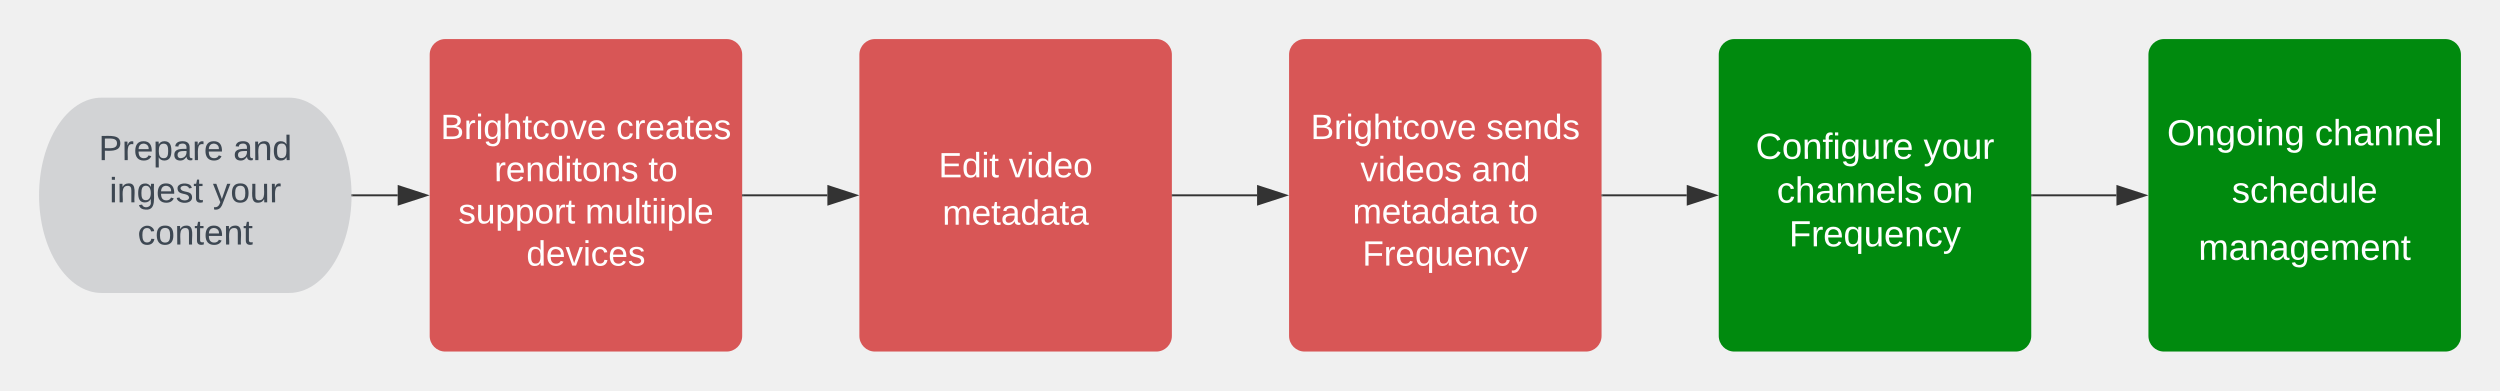
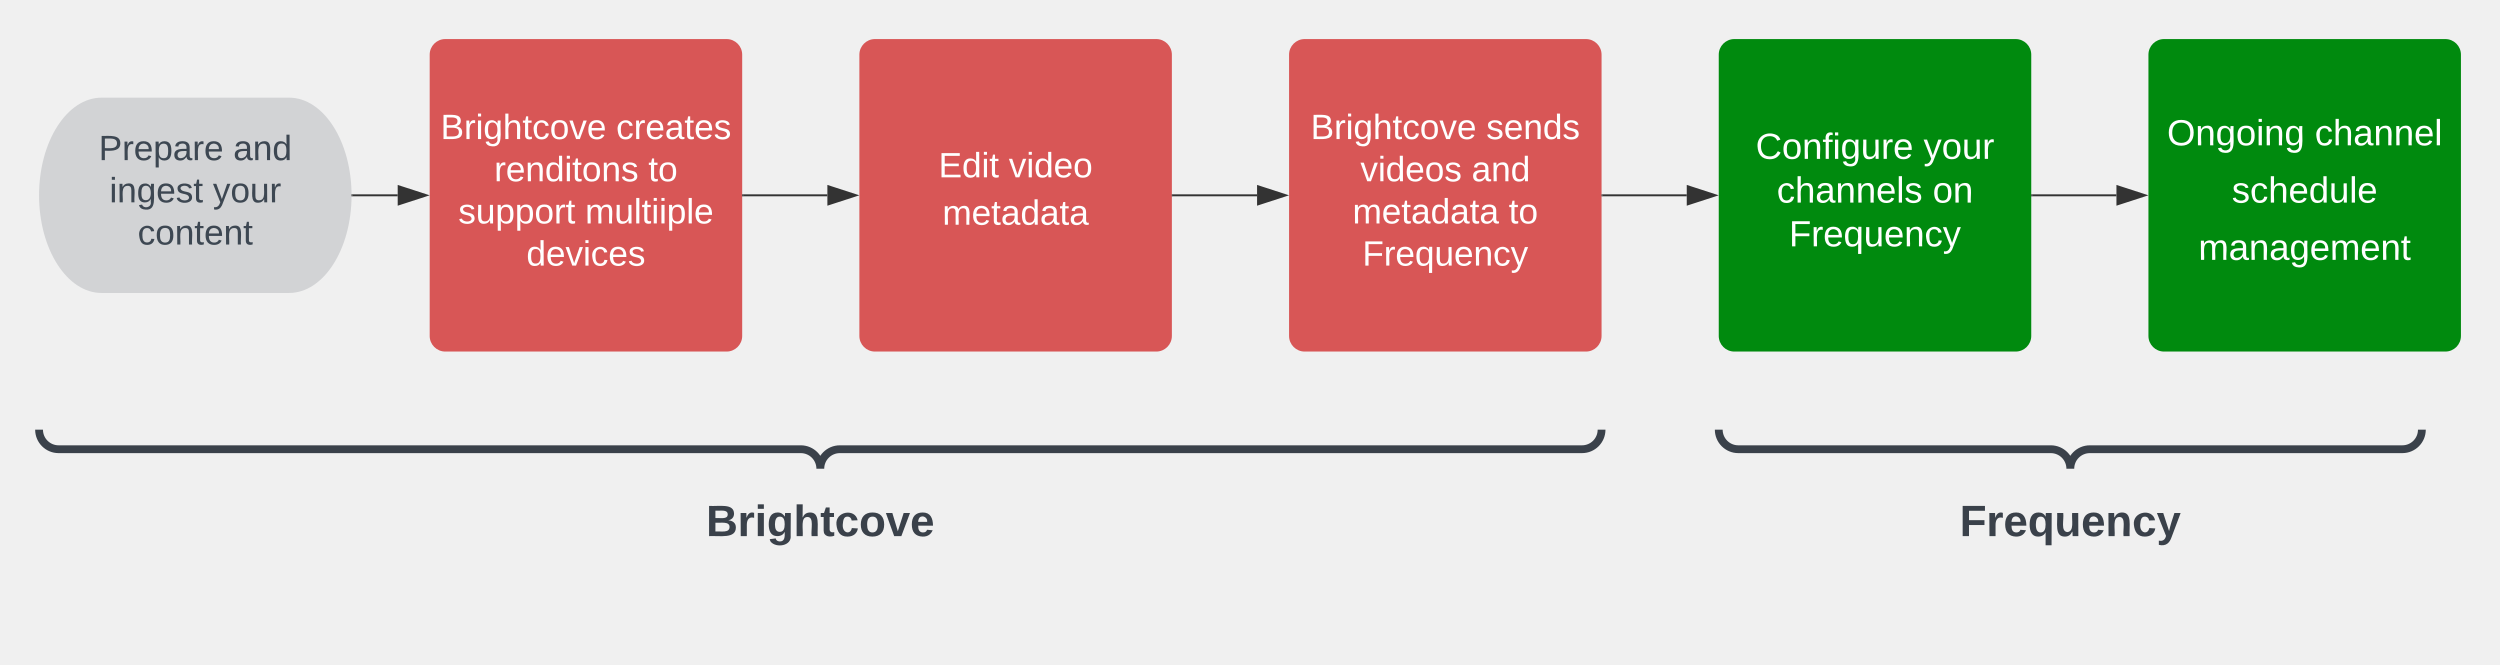
- <svg xmlns="http://www.w3.org/2000/svg" xmlns:ns1="lucid" xmlns:xlink="http://www.w3.org/1999/xlink" width="1280" height="200">
+ <svg xmlns="http://www.w3.org/2000/svg" xmlns:ns1="lucid" xmlns:xlink="http://www.w3.org/1999/xlink" width="1280" height="340">
  <g transform="translate(-60 -200)" ns1:page-tab-id="0_0">
    <path d="M208 250c17.67 0 32 22.4 32 50s-14.33 50-32 50h-96c-17.67 0-32-22.4-32-50s14.33-50 32-50z" stroke="#000" stroke-opacity="0" stroke-width="2" fill="#d2d3d5" />
    <use xlink:href="#a" transform="matrix(1,0,0,1,85,255) translate(25.55 27)" />
    <use xlink:href="#b" transform="matrix(1,0,0,1,85,255) translate(94.45 27)" />
    <use xlink:href="#c" transform="matrix(1,0,0,1,85,255) translate(31.05 48.6)" />
    <use xlink:href="#d" transform="matrix(1,0,0,1,85,255) translate(84 48.6)" />
    <use xlink:href="#e" transform="matrix(1,0,0,1,85,255) translate(45.5 70.2)" />
    <path d="M280 228a8 8 0 0 1 8-8h144a8 8 0 0 1 8 8v144a8 8 0 0 1-8 8H288a8 8 0 0 1-8-8z" stroke="#000" stroke-opacity="0" stroke-width="2" fill="#d85656" />
    <use xlink:href="#f" transform="matrix(1,0,0,1,285,225) translate(0.575 46.2)" />
    <use xlink:href="#g" transform="matrix(1,0,0,1,285,225) translate(90.475 46.2)" />
    <use xlink:href="#h" transform="matrix(1,0,0,1,285,225) translate(28.05 67.8)" />
    <use xlink:href="#i" transform="matrix(1,0,0,1,285,225) translate(106.95 67.8)" />
    <use xlink:href="#j" transform="matrix(1,0,0,1,285,225) translate(9.65 89.4)" />
    <use xlink:href="#k" transform="matrix(1,0,0,1,285,225) translate(74.6 89.4)" />
    <use xlink:href="#l" transform="matrix(1,0,0,1,285,225) translate(44.525 111)" />
    <path d="M240.5 300h23.12" stroke="#333" fill="none" />
    <path d="M240.5 300.5h-.53l.03-.5-.02-.5h.53z" stroke="#333" stroke-width=".05" fill="#333" />
    <path d="M278.38 300l-14.26 4.63v-9.26z" stroke="#333" fill="#333" />
    <path d="M440.5 300h43.12" stroke="#333" fill="none" />
    <path d="M440.5 300.5h-.5v-1h.5z" stroke="#333" stroke-width=".05" fill="#333" />
    <path d="M498.38 300l-14.26 4.63v-9.26z" stroke="#333" fill="#333" />
    <path d="M500 228a8 8 0 0 1 8-8h144a8 8 0 0 1 8 8v144a8 8 0 0 1-8 8H508a8 8 0 0 1-8-8z" stroke="#000" stroke-opacity="0" stroke-width="2" fill="#d85656" />
    <use xlink:href="#m" transform="matrix(1,0,0,1,505,225) translate(35.55 65.8)" />
    <use xlink:href="#n" transform="matrix(1,0,0,1,505,225) translate(71.5 65.8)" />
    <use xlink:href="#o" transform="matrix(1,0,0,1,505,225) translate(37.525 90.06667)" />
    <path d="M660.5 300h43.12" stroke="#333" fill="none" />
    <path d="M660.5 300.5h-.5v-1h.5z" stroke="#333" stroke-width=".05" fill="#333" />
    <path d="M718.38 300l-14.26 4.63v-9.26z" stroke="#333" fill="#333" />
    <path d="M720 228a8 8 0 0 1 8-8h144a8 8 0 0 1 8 8v144a8 8 0 0 1-8 8H728a8 8 0 0 1-8-8z" stroke="#000" stroke-opacity="0" stroke-width="2" fill="#d85656" />
-     <g>
-       <use xlink:href="#p" transform="matrix(1,0,0,1,725,225) translate(6.05 46.2)" />
-       <use xlink:href="#q" transform="matrix(1,0,0,1,725,225) translate(95.95 46.2)" />
-       <use xlink:href="#r" transform="matrix(1,0,0,1,725,225) translate(31.525 67.8)" />
-       <use xlink:href="#s" transform="matrix(1,0,0,1,725,225) translate(88.475 67.8)" />
-       <use xlink:href="#t" transform="matrix(1,0,0,1,725,225) translate(27.525 89.4)" />
-       <use xlink:href="#u" transform="matrix(1,0,0,1,725,225) translate(107.475 89.4)" />
-       <use xlink:href="#v" transform="matrix(1,0,0,1,725,225) translate(32.55 111)" />
-     </g>
+     <use xlink:href="#f" transform="matrix(1,0,0,1,725,225) translate(6.05 46.2)" />
+     <use xlink:href="#p" transform="matrix(1,0,0,1,725,225) translate(95.95 46.2)" />
+     <use xlink:href="#q" transform="matrix(1,0,0,1,725,225) translate(31.525 67.8)" />
+     <use xlink:href="#r" transform="matrix(1,0,0,1,725,225) translate(88.475 67.8)" />
+     <use xlink:href="#s" transform="matrix(1,0,0,1,725,225) translate(27.525 89.4)" />
+     <use xlink:href="#i" transform="matrix(1,0,0,1,725,225) translate(107.475 89.4)" />
+     <use xlink:href="#t" transform="matrix(1,0,0,1,725,225) translate(32.55 111)" />
    <path d="M940 228a8 8 0 0 1 8-8h144a8 8 0 0 1 8 8v144a8 8 0 0 1-8 8H948a8 8 0 0 1-8-8z" stroke="#000" stroke-opacity="0" stroke-width="2" fill="#008a0e" />
    <g>
-       <use xlink:href="#w" transform="matrix(1,0,0,1,945,225) translate(13.91852 56.33333)" />
-       <use xlink:href="#x" transform="matrix(1,0,0,1,945,225) translate(99.83704 56.33333)" />
-       <use xlink:href="#y" transform="matrix(1,0,0,1,945,225) translate(24.72963 78.73333)" />
-       <use xlink:href="#z" transform="matrix(1,0,0,1,945,225) translate(104.5296 78.73333)" />
-       <use xlink:href="#A" transform="matrix(1,0,0,1,945,225) translate(30.97778 101.1333)" />
+       <use xlink:href="#u" transform="matrix(1,0,0,1,945,225) translate(13.91852 56.33333)" />
+       <use xlink:href="#v" transform="matrix(1,0,0,1,945,225) translate(99.83704 56.33333)" />
+       <use xlink:href="#w" transform="matrix(1,0,0,1,945,225) translate(24.72963 78.73333)" />
+       <use xlink:href="#x" transform="matrix(1,0,0,1,945,225) translate(104.5296 78.73333)" />
+       <use xlink:href="#y" transform="matrix(1,0,0,1,945,225) translate(30.97778 101.1333)" />
    </g>
    <path d="M880.5 300h43.12" stroke="#333" fill="none" />
    <path d="M880.5 300.5h-.5v-1h.5z" stroke="#333" stroke-width=".05" fill="#333" />
    <path d="M938.38 300l-14.26 4.63v-9.26z" stroke="#333" fill="#333" />
    <path d="M1160 228a8 8 0 0 1 8-8h144a8 8 0 0 1 8 8v144a8 8 0 0 1-8 8h-144a8 8 0 0 1-8-8z" stroke="#000" stroke-opacity="0" stroke-width="2" fill="#008a0e" />
    <g>
-       <use xlink:href="#B" transform="matrix(1,0,0,1,1165,225) translate(4.533333 49.4)" />
-       <use xlink:href="#C" transform="matrix(1,0,0,1,1165,225) translate(80.18519 49.4)" />
-       <use xlink:href="#D" transform="matrix(1,0,0,1,1165,225) translate(37.69259 78.73333)" />
-       <use xlink:href="#E" transform="matrix(1,0,0,1,1165,225) translate(20.60741 108.0667)" />
+       <use xlink:href="#z" transform="matrix(1,0,0,1,1165,225) translate(4.533333 49.4)" />
+       <use xlink:href="#A" transform="matrix(1,0,0,1,1165,225) translate(80.18519 49.4)" />
+       <use xlink:href="#B" transform="matrix(1,0,0,1,1165,225) translate(37.69259 78.73333)" />
+       <use xlink:href="#C" transform="matrix(1,0,0,1,1165,225) translate(20.60741 108.0667)" />
    </g>
    <path d="M1100.5 300h43.12" stroke="#333" fill="none" />
    <path d="M1100.5 300.5h-.5v-1h.5z" stroke="#333" stroke-width=".05" fill="#333" />
    <path d="M1158.38 300l-14.26 4.63v-9.26z" stroke="#333" fill="#333" />
+     <g fill="none">
+       <path d="M872 420a8 8 0 0 1 8 8v84a8 8 0 0 1-8 8H88a8 8 0 0 1-8-8v-84a8 8 0 0 1 8-8z" />
+       <path d="M80 420c0 5.52 4.48 10 10 10h380c5.52 0 10 4.48 10 10 0-5.52 4.48-10 10-10h380c5.52 0 10-4.48 10-10" stroke="#3a414a" stroke-width="4" />
+     </g>
+     <path d="M360 448a8 8 0 0 1 8-8h224a8 8 0 0 1 8 8v44a8 8 0 0 1-8 8H368a8 8 0 0 1-8-8z" stroke="#000" stroke-opacity="0" fill="#fff" fill-opacity="0" />
+     <g>
+       <use xlink:href="#D" transform="matrix(1,0,0,1,365,445) translate(56.55093 29.48889)" />
+     </g>
+     <g fill="none">
+       <path d="M1292 420a8 8 0 0 1 8 8v84a8 8 0 0 1-8 8H948a8 8 0 0 1-8-8v-84a8 8 0 0 1 8-8z" />
+       <path d="M940 420c0 5.52 4.48 10 10 10h160c5.52 0 10 4.48 10 10 0-5.52 4.48-10 10-10h160c5.52 0 10-4.48 10-10" stroke="#3a414a" stroke-width="4" />
+     </g>
+     <path d="M1000 448a8 8 0 0 1 8-8h224a8 8 0 0 1 8 8v44a8 8 0 0 1-8 8h-224a8 8 0 0 1-8-8z" stroke="#000" stroke-opacity="0" fill="#fff" fill-opacity="0" />
+     <g>
+       <use xlink:href="#E" transform="matrix(1,0,0,1,1005,445) translate(58.39012 29.48889)" />
+     </g>
    <defs>
      <path fill="#3d4752" d="M30-248c87 1 191-15 191 75 0 78-77 80-158 76V0H30v-248zm33 125c57 0 124 11 124-50 0-59-68-47-124-48v98" id="F" />
      <path fill="#3d4752" d="M114-163C36-179 61-72 57 0H25l-1-190h30c1 12-1 29 2 39 6-27 23-49 58-41v29" id="G" />
      <path fill="#3d4752" d="M100-194c63 0 86 42 84 106H49c0 40 14 67 53 68 26 1 43-12 49-29l28 8c-11 28-37 45-77 45C44 4 14-33 15-96c1-61 26-98 85-98zm52 81c6-60-76-77-97-28-3 7-6 17-6 28h103" id="H" />
      <path fill="#3d4752" d="M115-194c55 1 70 41 70 98S169 2 115 4C84 4 66-9 55-30l1 105H24l-1-265h31l2 30c10-21 28-34 59-34zm-8 174c40 0 45-34 45-75s-6-73-45-74c-42 0-51 32-51 76 0 43 10 73 51 73" id="I" />
      <path fill="#3d4752" d="M141-36C126-15 110 5 73 4 37 3 15-17 15-53c-1-64 63-63 125-63 3-35-9-54-41-54-24 1-41 7-42 31l-33-3c5-37 33-52 76-52 45 0 72 20 72 64v82c-1 20 7 32 28 27v20c-31 9-61-2-59-35zM48-53c0 20 12 33 32 33 41-3 63-29 60-74-43 2-92-5-92 41" id="J" />
      <g id="a">
        <use transform="matrix(0.05,0,0,0.05,0,0)" xlink:href="#F" />
        <use transform="matrix(0.05,0,0,0.05,12,0)" xlink:href="#G" />
        <use transform="matrix(0.05,0,0,0.05,17.95,0)" xlink:href="#H" />
        <use transform="matrix(0.05,0,0,0.05,27.95,0)" xlink:href="#I" />
        <use transform="matrix(0.05,0,0,0.05,37.95,0)" xlink:href="#J" />
        <use transform="matrix(0.05,0,0,0.05,47.95,0)" xlink:href="#G" />
        <use transform="matrix(0.05,0,0,0.05,53.9,0)" xlink:href="#H" />
      </g>
      <path fill="#3d4752" d="M117-194c89-4 53 116 60 194h-32v-121c0-31-8-49-39-48C34-167 62-67 57 0H25l-1-190h30c1 10-1 24 2 32 11-22 29-35 61-36" id="K" />
      <path fill="#3d4752" d="M85-194c31 0 48 13 60 33l-1-100h32l1 261h-30c-2-10 0-23-3-31C134-8 116 4 85 4 32 4 16-35 15-94c0-66 23-100 70-100zm9 24c-40 0-46 34-46 75 0 40 6 74 45 74 42 0 51-32 51-76 0-42-9-74-50-73" id="L" />
      <g id="b">
        <use transform="matrix(0.05,0,0,0.05,0,0)" xlink:href="#J" />
        <use transform="matrix(0.05,0,0,0.05,10,0)" xlink:href="#K" />
        <use transform="matrix(0.05,0,0,0.05,20,0)" xlink:href="#L" />
      </g>
      <path fill="#3d4752" d="M24-231v-30h32v30H24zM24 0v-190h32V0H24" id="M" />
      <path fill="#3d4752" d="M177-190C167-65 218 103 67 71c-23-6-38-20-44-43l32-5c15 47 100 32 89-28v-30C133-14 115 1 83 1 29 1 15-40 15-95c0-56 16-97 71-98 29-1 48 16 59 35 1-10 0-23 2-32h30zM94-22c36 0 50-32 50-73 0-42-14-75-50-75-39 0-46 34-46 75s6 73 46 73" id="N" />
      <path fill="#3d4752" d="M135-143c-3-34-86-38-87 0 15 53 115 12 119 90S17 21 10-45l28-5c4 36 97 45 98 0-10-56-113-15-118-90-4-57 82-63 122-42 12 7 21 19 24 35" id="O" />
      <path fill="#3d4752" d="M59-47c-2 24 18 29 38 22v24C64 9 27 4 27-40v-127H5v-23h24l9-43h21v43h35v23H59v120" id="P" />
      <g id="c">
        <use transform="matrix(0.05,0,0,0.05,0,0)" xlink:href="#M" />
        <use transform="matrix(0.05,0,0,0.05,3.95,0)" xlink:href="#K" />
        <use transform="matrix(0.05,0,0,0.05,13.95,0)" xlink:href="#N" />
        <use transform="matrix(0.05,0,0,0.05,23.95,0)" xlink:href="#H" />
        <use transform="matrix(0.05,0,0,0.05,33.95,0)" xlink:href="#O" />
        <use transform="matrix(0.05,0,0,0.05,42.95,0)" xlink:href="#P" />
      </g>
      <path fill="#3d4752" d="M179-190L93 31C79 59 56 82 12 73V49c39 6 53-20 64-50L1-190h34L92-34l54-156h33" id="Q" />
      <path fill="#3d4752" d="M100-194c62-1 85 37 85 99 1 63-27 99-86 99S16-35 15-95c0-66 28-99 85-99zM99-20c44 1 53-31 53-75 0-43-8-75-51-75s-53 32-53 75 10 74 51 75" id="R" />
      <path fill="#3d4752" d="M84 4C-5 8 30-112 23-190h32v120c0 31 7 50 39 49 72-2 45-101 50-169h31l1 190h-30c-1-10 1-25-2-33-11 22-28 36-60 37" id="S" />
      <g id="d">
        <use transform="matrix(0.05,0,0,0.05,0,0)" xlink:href="#Q" />
        <use transform="matrix(0.05,0,0,0.05,9,0)" xlink:href="#R" />
        <use transform="matrix(0.05,0,0,0.05,19,0)" xlink:href="#S" />
        <use transform="matrix(0.05,0,0,0.05,29,0)" xlink:href="#G" />
      </g>
      <path fill="#3d4752" d="M96-169c-40 0-48 33-48 73s9 75 48 75c24 0 41-14 43-38l32 2c-6 37-31 61-74 61-59 0-76-41-82-99-10-93 101-131 147-64 4 7 5 14 7 22l-32 3c-4-21-16-35-41-35" id="T" />
      <g id="e">
        <use transform="matrix(0.05,0,0,0.05,0,0)" xlink:href="#T" />
        <use transform="matrix(0.05,0,0,0.05,9,0)" xlink:href="#R" />
        <use transform="matrix(0.05,0,0,0.05,19,0)" xlink:href="#K" />
        <use transform="matrix(0.05,0,0,0.05,29,0)" xlink:href="#P" />
        <use transform="matrix(0.05,0,0,0.05,34,0)" xlink:href="#H" />
        <use transform="matrix(0.05,0,0,0.05,44,0)" xlink:href="#K" />
        <use transform="matrix(0.05,0,0,0.05,54,0)" xlink:href="#P" />
      </g>
      <path fill="#fff" d="M160-131c35 5 61 23 61 61C221 17 115-2 30 0v-248c76 3 177-17 177 60 0 33-19 50-47 57zm-97-11c50-1 110 9 110-42 0-47-63-36-110-37v79zm0 115c55-2 124 14 124-45 0-56-70-42-124-44v89" id="U" />
      <path fill="#fff" d="M114-163C36-179 61-72 57 0H25l-1-190h30c1 12-1 29 2 39 6-27 23-49 58-41v29" id="V" />
      <path fill="#fff" d="M24-231v-30h32v30H24zM24 0v-190h32V0H24" id="W" />
      <path fill="#fff" d="M177-190C167-65 218 103 67 71c-23-6-38-20-44-43l32-5c15 47 100 32 89-28v-30C133-14 115 1 83 1 29 1 15-40 15-95c0-56 16-97 71-98 29-1 48 16 59 35 1-10 0-23 2-32h30zM94-22c36 0 50-32 50-73 0-42-14-75-50-75-39 0-46 34-46 75s6 73 46 73" id="X" />
      <path fill="#fff" d="M106-169C34-169 62-67 57 0H25v-261h32l-1 103c12-21 28-36 61-36 89 0 53 116 60 194h-32v-121c2-32-8-49-39-48" id="Y" />
      <path fill="#fff" d="M59-47c-2 24 18 29 38 22v24C64 9 27 4 27-40v-127H5v-23h24l9-43h21v43h35v23H59v120" id="Z" />
      <path fill="#fff" d="M96-169c-40 0-48 33-48 73s9 75 48 75c24 0 41-14 43-38l32 2c-6 37-31 61-74 61-59 0-76-41-82-99-10-93 101-131 147-64 4 7 5 14 7 22l-32 3c-4-21-16-35-41-35" id="aa" />
      <path fill="#fff" d="M100-194c62-1 85 37 85 99 1 63-27 99-86 99S16-35 15-95c0-66 28-99 85-99zM99-20c44 1 53-31 53-75 0-43-8-75-51-75s-53 32-53 75 10 74 51 75" id="ab" />
      <path fill="#fff" d="M108 0H70L1-190h34L89-25l56-165h34" id="ac" />
      <path fill="#fff" d="M100-194c63 0 86 42 84 106H49c0 40 14 67 53 68 26 1 43-12 49-29l28 8c-11 28-37 45-77 45C44 4 14-33 15-96c1-61 26-98 85-98zm52 81c6-60-76-77-97-28-3 7-6 17-6 28h103" id="ad" />
      <g id="f">
        <use transform="matrix(0.05,0,0,0.05,0,0)" xlink:href="#U" />
        <use transform="matrix(0.05,0,0,0.05,12,0)" xlink:href="#V" />
        <use transform="matrix(0.05,0,0,0.05,17.95,0)" xlink:href="#W" />
        <use transform="matrix(0.05,0,0,0.05,21.9,0)" xlink:href="#X" />
        <use transform="matrix(0.05,0,0,0.05,31.9,0)" xlink:href="#Y" />
        <use transform="matrix(0.05,0,0,0.05,41.9,0)" xlink:href="#Z" />
        <use transform="matrix(0.05,0,0,0.05,46.9,0)" xlink:href="#aa" />
        <use transform="matrix(0.05,0,0,0.05,55.9,0)" xlink:href="#ab" />
        <use transform="matrix(0.05,0,0,0.05,65.9,0)" xlink:href="#ac" />
        <use transform="matrix(0.05,0,0,0.05,74.9,0)" xlink:href="#ad" />
      </g>
      <path fill="#fff" d="M141-36C126-15 110 5 73 4 37 3 15-17 15-53c-1-64 63-63 125-63 3-35-9-54-41-54-24 1-41 7-42 31l-33-3c5-37 33-52 76-52 45 0 72 20 72 64v82c-1 20 7 32 28 27v20c-31 9-61-2-59-35zM48-53c0 20 12 33 32 33 41-3 63-29 60-74-43 2-92-5-92 41" id="ae" />
      <path fill="#fff" d="M135-143c-3-34-86-38-87 0 15 53 115 12 119 90S17 21 10-45l28-5c4 36 97 45 98 0-10-56-113-15-118-90-4-57 82-63 122-42 12 7 21 19 24 35" id="af" />
      <g id="g">
        <use transform="matrix(0.05,0,0,0.05,0,0)" xlink:href="#aa" />
        <use transform="matrix(0.05,0,0,0.05,9,0)" xlink:href="#V" />
        <use transform="matrix(0.05,0,0,0.05,14.95,0)" xlink:href="#ad" />
        <use transform="matrix(0.05,0,0,0.05,24.95,0)" xlink:href="#ae" />
        <use transform="matrix(0.05,0,0,0.05,34.95,0)" xlink:href="#Z" />
        <use transform="matrix(0.05,0,0,0.05,39.95,0)" xlink:href="#ad" />
        <use transform="matrix(0.05,0,0,0.05,49.95,0)" xlink:href="#af" />
      </g>
      <path fill="#fff" d="M117-194c89-4 53 116 60 194h-32v-121c0-31-8-49-39-48C34-167 62-67 57 0H25l-1-190h30c1 10-1 24 2 32 11-22 29-35 61-36" id="ag" />
      <path fill="#fff" d="M85-194c31 0 48 13 60 33l-1-100h32l1 261h-30c-2-10 0-23-3-31C134-8 116 4 85 4 32 4 16-35 15-94c0-66 23-100 70-100zm9 24c-40 0-46 34-46 75 0 40 6 74 45 74 42 0 51-32 51-76 0-42-9-74-50-73" id="ah" />
      <g id="h">
        <use transform="matrix(0.05,0,0,0.05,0,0)" xlink:href="#V" />
        <use transform="matrix(0.05,0,0,0.05,5.95,0)" xlink:href="#ad" />
        <use transform="matrix(0.05,0,0,0.05,15.95,0)" xlink:href="#ag" />
        <use transform="matrix(0.05,0,0,0.05,25.95,0)" xlink:href="#ah" />
        <use transform="matrix(0.05,0,0,0.05,35.95,0)" xlink:href="#W" />
        <use transform="matrix(0.05,0,0,0.05,39.9,0)" xlink:href="#Z" />
        <use transform="matrix(0.05,0,0,0.05,44.9,0)" xlink:href="#ab" />
        <use transform="matrix(0.05,0,0,0.05,54.9,0)" xlink:href="#ag" />
        <use transform="matrix(0.05,0,0,0.05,64.9,0)" xlink:href="#af" />
      </g>
      <g id="i">
        <use transform="matrix(0.05,0,0,0.05,0,0)" xlink:href="#Z" />
        <use transform="matrix(0.05,0,0,0.05,5,0)" xlink:href="#ab" />
      </g>
      <path fill="#fff" d="M84 4C-5 8 30-112 23-190h32v120c0 31 7 50 39 49 72-2 45-101 50-169h31l1 190h-30c-1-10 1-25-2-33-11 22-28 36-60 37" id="ai" />
      <path fill="#fff" d="M115-194c55 1 70 41 70 98S169 2 115 4C84 4 66-9 55-30l1 105H24l-1-265h31l2 30c10-21 28-34 59-34zm-8 174c40 0 45-34 45-75s-6-73-45-74c-42 0-51 32-51 76 0 43 10 73 51 73" id="aj" />
      <g id="j">
        <use transform="matrix(0.05,0,0,0.05,0,0)" xlink:href="#af" />
        <use transform="matrix(0.05,0,0,0.05,9,0)" xlink:href="#ai" />
        <use transform="matrix(0.05,0,0,0.05,19,0)" xlink:href="#aj" />
        <use transform="matrix(0.05,0,0,0.05,29,0)" xlink:href="#aj" />
        <use transform="matrix(0.05,0,0,0.05,39,0)" xlink:href="#ab" />
        <use transform="matrix(0.05,0,0,0.05,49,0)" xlink:href="#V" />
        <use transform="matrix(0.05,0,0,0.05,54.95,0)" xlink:href="#Z" />
      </g>
      <path fill="#fff" d="M210-169c-67 3-38 105-44 169h-31v-121c0-29-5-50-35-48C34-165 62-65 56 0H25l-1-190h30c1 10-1 24 2 32 10-44 99-50 107 0 11-21 27-35 58-36 85-2 47 119 55 194h-31v-121c0-29-5-49-35-48" id="ak" />
      <path fill="#fff" d="M24 0v-261h32V0H24" id="al" />
      <g id="k">
        <use transform="matrix(0.05,0,0,0.05,0,0)" xlink:href="#ak" />
        <use transform="matrix(0.05,0,0,0.05,14.95,0)" xlink:href="#ai" />
        <use transform="matrix(0.05,0,0,0.05,24.95,0)" xlink:href="#al" />
        <use transform="matrix(0.05,0,0,0.05,28.9,0)" xlink:href="#Z" />
        <use transform="matrix(0.05,0,0,0.05,33.9,0)" xlink:href="#W" />
        <use transform="matrix(0.05,0,0,0.05,37.85,0)" xlink:href="#W" />
        <use transform="matrix(0.05,0,0,0.05,41.8,0)" xlink:href="#aj" />
        <use transform="matrix(0.05,0,0,0.05,51.8,0)" xlink:href="#al" />
        <use transform="matrix(0.05,0,0,0.05,55.75,0)" xlink:href="#ad" />
      </g>
      <g id="l">
        <use transform="matrix(0.05,0,0,0.05,0,0)" xlink:href="#ah" />
        <use transform="matrix(0.05,0,0,0.05,10,0)" xlink:href="#ad" />
        <use transform="matrix(0.05,0,0,0.05,20,0)" xlink:href="#ac" />
        <use transform="matrix(0.05,0,0,0.05,29,0)" xlink:href="#W" />
        <use transform="matrix(0.05,0,0,0.05,32.95,0)" xlink:href="#aa" />
        <use transform="matrix(0.05,0,0,0.05,41.95,0)" xlink:href="#ad" />
        <use transform="matrix(0.05,0,0,0.05,51.95,0)" xlink:href="#af" />
      </g>
      <path fill="#fff" d="M30 0v-248h187v28H63v79h144v27H63v87h162V0H30" id="am" />
      <g id="m">
        <use transform="matrix(0.05,0,0,0.05,0,0)" xlink:href="#am" />
        <use transform="matrix(0.05,0,0,0.05,12,0)" xlink:href="#ah" />
        <use transform="matrix(0.05,0,0,0.05,22,0)" xlink:href="#W" />
        <use transform="matrix(0.05,0,0,0.05,25.95,0)" xlink:href="#Z" />
      </g>
      <g id="n">
        <use transform="matrix(0.05,0,0,0.05,0,0)" xlink:href="#ac" />
        <use transform="matrix(0.05,0,0,0.05,9,0)" xlink:href="#W" />
        <use transform="matrix(0.05,0,0,0.05,12.95,0)" xlink:href="#ah" />
        <use transform="matrix(0.05,0,0,0.05,22.95,0)" xlink:href="#ad" />
        <use transform="matrix(0.05,0,0,0.05,32.95,0)" xlink:href="#ab" />
      </g>
      <g id="o">
        <use transform="matrix(0.05,0,0,0.05,0,0)" xlink:href="#ak" />
        <use transform="matrix(0.05,0,0,0.05,14.95,0)" xlink:href="#ad" />
        <use transform="matrix(0.05,0,0,0.05,24.95,0)" xlink:href="#Z" />
        <use transform="matrix(0.05,0,0,0.05,29.95,0)" xlink:href="#ae" />
        <use transform="matrix(0.05,0,0,0.05,39.95,0)" xlink:href="#ah" />
        <use transform="matrix(0.05,0,0,0.05,49.95,0)" xlink:href="#ae" />
        <use transform="matrix(0.05,0,0,0.05,59.95,0)" xlink:href="#Z" />
        <use transform="matrix(0.05,0,0,0.05,64.95,0)" xlink:href="#ae" />
      </g>
      <g id="p">
-         <use transform="matrix(0.05,0,0,0.05,0,0)" xlink:href="#U" />
-         <use transform="matrix(0.05,0,0,0.05,12,0)" xlink:href="#V" />
-         <use transform="matrix(0.05,0,0,0.05,17.95,0)" xlink:href="#W" />
-         <use transform="matrix(0.05,0,0,0.05,21.9,0)" xlink:href="#X" />
-         <use transform="matrix(0.05,0,0,0.05,31.9,0)" xlink:href="#Y" />
-         <use transform="matrix(0.05,0,0,0.05,41.9,0)" xlink:href="#Z" />
-         <use transform="matrix(0.05,0,0,0.05,46.9,0)" xlink:href="#aa" />
-         <use transform="matrix(0.05,0,0,0.05,55.9,0)" xlink:href="#ab" />
-         <use transform="matrix(0.05,0,0,0.05,65.9,0)" xlink:href="#ac" />
-         <use transform="matrix(0.05,0,0,0.05,74.9,0)" xlink:href="#ad" />
-       </g>
-       <g id="q">
        <use transform="matrix(0.05,0,0,0.05,0,0)" xlink:href="#af" />
        <use transform="matrix(0.05,0,0,0.05,9,0)" xlink:href="#ad" />
        <use transform="matrix(0.05,0,0,0.05,19,0)" xlink:href="#ag" />
        <use transform="matrix(0.05,0,0,0.05,29,0)" xlink:href="#ah" />
        <use transform="matrix(0.05,0,0,0.05,39,0)" xlink:href="#af" />
      </g>
-       <g id="r">
+       <g id="q">
        <use transform="matrix(0.05,0,0,0.05,0,0)" xlink:href="#ac" />
        <use transform="matrix(0.05,0,0,0.05,9,0)" xlink:href="#W" />
        <use transform="matrix(0.05,0,0,0.05,12.95,0)" xlink:href="#ah" />
        <use transform="matrix(0.05,0,0,0.05,22.95,0)" xlink:href="#ad" />
        <use transform="matrix(0.05,0,0,0.05,32.95,0)" xlink:href="#ab" />
        <use transform="matrix(0.05,0,0,0.05,42.95,0)" xlink:href="#af" />
      </g>
-       <g id="s">
+       <g id="r">
        <use transform="matrix(0.05,0,0,0.05,0,0)" xlink:href="#ae" />
        <use transform="matrix(0.05,0,0,0.05,10,0)" xlink:href="#ag" />
        <use transform="matrix(0.05,0,0,0.05,20,0)" xlink:href="#ah" />
      </g>
-       <g id="t">
+       <g id="s">
        <use transform="matrix(0.05,0,0,0.05,0,0)" xlink:href="#ak" />
        <use transform="matrix(0.05,0,0,0.05,14.95,0)" xlink:href="#ad" />
        <use transform="matrix(0.05,0,0,0.05,24.95,0)" xlink:href="#Z" />
        <use transform="matrix(0.05,0,0,0.05,29.95,0)" xlink:href="#ae" />
        <use transform="matrix(0.05,0,0,0.05,39.95,0)" xlink:href="#ah" />
        <use transform="matrix(0.05,0,0,0.05,49.95,0)" xlink:href="#ae" />
        <use transform="matrix(0.05,0,0,0.05,59.95,0)" xlink:href="#Z" />
        <use transform="matrix(0.05,0,0,0.05,64.95,0)" xlink:href="#ae" />
      </g>
-       <g id="u">
-         <use transform="matrix(0.05,0,0,0.05,0,0)" xlink:href="#Z" />
-         <use transform="matrix(0.05,0,0,0.05,5,0)" xlink:href="#ab" />
-       </g>
      <path fill="#fff" d="M63-220v92h138v28H63V0H30v-248h175v28H63" id="an" />
      <path fill="#fff" d="M145-31C134-9 116 4 85 4 32 4 16-35 15-94c0-59 17-99 70-100 32-1 48 14 60 33 0-11-1-24 2-32h30l-1 268h-32zM93-21c41 0 51-33 51-76s-8-73-50-73c-40 0-46 35-46 75s5 74 45 74" id="ao" />
      <path fill="#fff" d="M179-190L93 31C79 59 56 82 12 73V49c39 6 53-20 64-50L1-190h34L92-34l54-156h33" id="ap" />
-       <g id="v">
+       <g id="t">
        <use transform="matrix(0.05,0,0,0.05,0,0)" xlink:href="#an" />
        <use transform="matrix(0.05,0,0,0.05,10.95,0)" xlink:href="#V" />
        <use transform="matrix(0.05,0,0,0.05,16.9,0)" xlink:href="#ad" />
        <use transform="matrix(0.05,0,0,0.05,26.9,0)" xlink:href="#ao" />
        <use transform="matrix(0.05,0,0,0.05,36.9,0)" xlink:href="#ai" />
        <use transform="matrix(0.05,0,0,0.05,46.9,0)" xlink:href="#ad" />
        <use transform="matrix(0.05,0,0,0.05,56.9,0)" xlink:href="#ag" />
        <use transform="matrix(0.05,0,0,0.05,66.9,0)" xlink:href="#aa" />
        <use transform="matrix(0.05,0,0,0.05,75.9,0)" xlink:href="#ap" />
      </g>
      <path fill="#fff" d="M212-179c-10-28-35-45-73-45-59 0-87 40-87 99 0 60 29 101 89 101 43 0 62-24 78-52l27 14C228-24 195 4 139 4 59 4 22-46 18-125c-6-104 99-153 187-111 19 9 31 26 39 46" id="aq" />
      <path fill="#fff" d="M101-234c-31-9-42 10-38 44h38v23H63V0H32v-167H5v-23h27c-7-52 17-82 69-68v24" id="ar" />
-       <g id="w">
+       <g id="u">
        <use transform="matrix(0.05185185,0,0,0.05185185,0,0)" xlink:href="#aq" />
        <use transform="matrix(0.05185185,0,0,0.05185185,13.42963,0)" xlink:href="#ab" />
        <use transform="matrix(0.05185185,0,0,0.05185185,23.8,0)" xlink:href="#ag" />
        <use transform="matrix(0.05185185,0,0,0.05185185,34.17037,0)" xlink:href="#ar" />
        <use transform="matrix(0.05185185,0,0,0.05185185,39.35556,0)" xlink:href="#W" />
        <use transform="matrix(0.05185185,0,0,0.05185185,43.45185,0)" xlink:href="#X" />
        <use transform="matrix(0.05185185,0,0,0.05185185,53.82222,0)" xlink:href="#ai" />
        <use transform="matrix(0.05185185,0,0,0.05185185,64.19259,0)" xlink:href="#V" />
        <use transform="matrix(0.05185185,0,0,0.05185185,70.36296,0)" xlink:href="#ad" />
      </g>
-       <g id="x">
+       <g id="v">
        <use transform="matrix(0.05185185,0,0,0.05185185,0,0)" xlink:href="#ap" />
        <use transform="matrix(0.05185185,0,0,0.05185185,9.333333,0)" xlink:href="#ab" />
        <use transform="matrix(0.05185185,0,0,0.05185185,19.7037,0)" xlink:href="#ai" />
        <use transform="matrix(0.05185185,0,0,0.05185185,30.07407,0)" xlink:href="#V" />
      </g>
-       <g id="y">
+       <g id="w">
        <use transform="matrix(0.05185185,0,0,0.05185185,0,0)" xlink:href="#aa" />
        <use transform="matrix(0.05185185,0,0,0.05185185,9.333333,0)" xlink:href="#Y" />
        <use transform="matrix(0.05185185,0,0,0.05185185,19.7037,0)" xlink:href="#ae" />
        <use transform="matrix(0.05185185,0,0,0.05185185,30.07407,0)" xlink:href="#ag" />
        <use transform="matrix(0.05185185,0,0,0.05185185,40.44444,0)" xlink:href="#ag" />
        <use transform="matrix(0.05185185,0,0,0.05185185,50.81481,0)" xlink:href="#ad" />
        <use transform="matrix(0.05185185,0,0,0.05185185,61.18519,0)" xlink:href="#al" />
        <use transform="matrix(0.05185185,0,0,0.05185185,65.28148,0)" xlink:href="#af" />
      </g>
-       <g id="z">
+       <g id="x">
        <use transform="matrix(0.05185185,0,0,0.05185185,0,0)" xlink:href="#ab" />
        <use transform="matrix(0.05185185,0,0,0.05185185,10.37037,0)" xlink:href="#ag" />
      </g>
-       <g id="A">
+       <g id="y">
        <use transform="matrix(0.05185185,0,0,0.05185185,0,0)" xlink:href="#an" />
        <use transform="matrix(0.05185185,0,0,0.05185185,11.35556,0)" xlink:href="#V" />
        <use transform="matrix(0.05185185,0,0,0.05185185,17.52593,0)" xlink:href="#ad" />
        <use transform="matrix(0.05185185,0,0,0.05185185,27.8963,0)" xlink:href="#ao" />
        <use transform="matrix(0.05185185,0,0,0.05185185,38.26667,0)" xlink:href="#ai" />
        <use transform="matrix(0.05185185,0,0,0.05185185,48.63704,0)" xlink:href="#ad" />
        <use transform="matrix(0.05185185,0,0,0.05185185,59.00741,0)" xlink:href="#ag" />
        <use transform="matrix(0.05185185,0,0,0.05185185,69.37778,0)" xlink:href="#aa" />
        <use transform="matrix(0.05185185,0,0,0.05185185,78.71111,0)" xlink:href="#ap" />
      </g>
      <path fill="#fff" d="M140-251c81 0 123 46 123 126C263-46 219 4 140 4 59 4 17-45 17-125s42-126 123-126zm0 227c63 0 89-41 89-101s-29-99-89-99c-61 0-89 39-89 99S79-25 140-24" id="as" />
-       <g id="B">
+       <g id="z">
        <use transform="matrix(0.05185185,0,0,0.05185185,0,0)" xlink:href="#as" />
        <use transform="matrix(0.05185185,0,0,0.05185185,14.51852,0)" xlink:href="#ag" />
        <use transform="matrix(0.05185185,0,0,0.05185185,24.88889,0)" xlink:href="#X" />
        <use transform="matrix(0.05185185,0,0,0.05185185,35.25926,0)" xlink:href="#ab" />
        <use transform="matrix(0.05185185,0,0,0.05185185,45.62963,0)" xlink:href="#W" />
        <use transform="matrix(0.05185185,0,0,0.05185185,49.72593,0)" xlink:href="#ag" />
        <use transform="matrix(0.05185185,0,0,0.05185185,60.0963,0)" xlink:href="#X" />
      </g>
-       <g id="C">
+       <g id="A">
        <use transform="matrix(0.05185185,0,0,0.05185185,0,0)" xlink:href="#aa" />
        <use transform="matrix(0.05185185,0,0,0.05185185,9.333333,0)" xlink:href="#Y" />
        <use transform="matrix(0.05185185,0,0,0.05185185,19.7037,0)" xlink:href="#ae" />
        <use transform="matrix(0.05185185,0,0,0.05185185,30.07407,0)" xlink:href="#ag" />
        <use transform="matrix(0.05185185,0,0,0.05185185,40.44444,0)" xlink:href="#ag" />
        <use transform="matrix(0.05185185,0,0,0.05185185,50.81481,0)" xlink:href="#ad" />
        <use transform="matrix(0.05185185,0,0,0.05185185,61.18519,0)" xlink:href="#al" />
      </g>
-       <g id="D">
+       <g id="B">
        <use transform="matrix(0.05185185,0,0,0.05185185,0,0)" xlink:href="#af" />
        <use transform="matrix(0.05185185,0,0,0.05185185,9.333333,0)" xlink:href="#aa" />
        <use transform="matrix(0.05185185,0,0,0.05185185,18.66667,0)" xlink:href="#Y" />
        <use transform="matrix(0.05185185,0,0,0.05185185,29.03704,0)" xlink:href="#ad" />
        <use transform="matrix(0.05185185,0,0,0.05185185,39.40741,0)" xlink:href="#ah" />
        <use transform="matrix(0.05185185,0,0,0.05185185,49.77778,0)" xlink:href="#ai" />
        <use transform="matrix(0.05185185,0,0,0.05185185,60.14815,0)" xlink:href="#al" />
        <use transform="matrix(0.05185185,0,0,0.05185185,64.24444,0)" xlink:href="#ad" />
      </g>
-       <g id="E">
+       <g id="C">
        <use transform="matrix(0.05185185,0,0,0.05185185,0,0)" xlink:href="#ak" />
        <use transform="matrix(0.05185185,0,0,0.05185185,15.5037,0)" xlink:href="#ae" />
        <use transform="matrix(0.05185185,0,0,0.05185185,25.87407,0)" xlink:href="#ag" />
        <use transform="matrix(0.05185185,0,0,0.05185185,36.24444,0)" xlink:href="#ae" />
        <use transform="matrix(0.05185185,0,0,0.05185185,46.61481,0)" xlink:href="#X" />
        <use transform="matrix(0.05185185,0,0,0.05185185,56.98519,0)" xlink:href="#ad" />
        <use transform="matrix(0.05185185,0,0,0.05185185,67.35556,0)" xlink:href="#ak" />
        <use transform="matrix(0.05185185,0,0,0.05185185,82.85926,0)" xlink:href="#ad" />
        <use transform="matrix(0.05185185,0,0,0.05185185,93.22963,0)" xlink:href="#ag" />
        <use transform="matrix(0.05185185,0,0,0.05185185,103.6,0)" xlink:href="#Z" />
      </g>
+       <path fill="#3a414a" d="M182-130c37 4 62 22 62 59C244 23 116-4 24 0v-248c84 5 203-23 205 63 0 31-19 50-47 55zM76-148c40-3 101 13 101-30 0-44-60-28-101-31v61zm0 110c48-3 116 14 116-37 0-48-69-32-116-35v72" id="at" />
+       <path fill="#3a414a" d="M135-150c-39-12-60 13-60 57V0H25l-1-190h47c2 13-1 29 3 40 6-28 27-53 61-41v41" id="au" />
+       <path fill="#3a414a" d="M25-224v-37h50v37H25zM25 0v-190h50V0H25" id="av" />
+       <path fill="#3a414a" d="M195-6C206 82 75 100 31 46c-4-6-6-13-8-21l49-6c3 16 16 24 34 25 40 0 42-37 40-79-11 22-30 35-61 35-53 0-70-43-70-97 0-56 18-96 73-97 30 0 46 14 59 34l2-30h47zm-90-29c32 0 41-27 41-63 0-35-9-62-40-62-32 0-39 29-40 63 0 36 9 62 39 62" id="aw" />
+       <path fill="#3a414a" d="M114-157C55-157 80-60 75 0H25v-261h50l-1 109c12-26 28-41 61-42 86-1 58 113 63 194h-50c-7-57 23-157-34-157" id="ax" />
+       <path fill="#3a414a" d="M115-3C79 11 28 4 28-45v-112H4v-33h27l15-45h31v45h36v33H77v99c-1 23 16 31 38 25v30" id="ay" />
+       <path fill="#3a414a" d="M190-63c-7 42-38 67-86 67-59 0-84-38-90-98-12-110 154-137 174-36l-49 2c-2-19-15-32-35-32-30 0-35 28-38 64-6 74 65 87 74 30" id="az" />
+       <path fill="#3a414a" d="M110-194c64 0 96 36 96 99 0 64-35 99-97 99-61 0-95-36-95-99 0-62 34-99 96-99zm-1 164c35 0 45-28 45-65 0-40-10-65-43-65-34 0-45 26-45 65 0 36 10 65 43 65" id="aA" />
+       <path fill="#3a414a" d="M128 0H69L1-190h53L99-40l48-150h52" id="aB" />
+       <path fill="#3a414a" d="M185-48c-13 30-37 53-82 52C43 2 14-33 14-96s30-98 90-98c62 0 83 45 84 108H66c0 31 8 55 39 56 18 0 30-7 34-22zm-45-69c5-46-57-63-70-21-2 6-4 13-4 21h74" id="aC" />
+       <g id="D">
+         <use transform="matrix(0.06234568,0,0,0.06234568,0,0)" xlink:href="#at" />
+         <use transform="matrix(0.06234568,0,0,0.06234568,16.14753,0)" xlink:href="#au" />
+         <use transform="matrix(0.06234568,0,0,0.06234568,24.87593,0)" xlink:href="#av" />
+         <use transform="matrix(0.06234568,0,0,0.06234568,31.11049,0)" xlink:href="#aw" />
+         <use transform="matrix(0.06234568,0,0,0.06234568,44.7642,0)" xlink:href="#ax" />
+         <use transform="matrix(0.06234568,0,0,0.06234568,58.4179,0)" xlink:href="#ay" />
+         <use transform="matrix(0.06234568,0,0,0.06234568,65.83704,0)" xlink:href="#az" />
+         <use transform="matrix(0.06234568,0,0,0.06234568,78.30617,0)" xlink:href="#aA" />
+         <use transform="matrix(0.06234568,0,0,0.06234568,91.95988,0)" xlink:href="#aB" />
+         <use transform="matrix(0.06234568,0,0,0.06234568,104.429,0)" xlink:href="#aC" />
+       </g>
+       <path fill="#3a414a" d="M76-208v77h127v40H76V0H24v-248h183v40H76" id="aD" />
+       <path fill="#3a414a" d="M84 4C32 4 15-41 15-95c0-55 18-99 73-99 29 0 47 12 58 34l2-30h48l-1 265h-49V-32C136-9 114 4 84 4zm21-34c32 0 41-29 41-66 0-36-9-64-40-64-33 0-39 30-40 65 0 43 13 65 39 65" id="aE" />
+       <path fill="#3a414a" d="M85 4C-2 5 27-109 22-190h50c7 57-23 150 33 157 60-5 35-97 40-157h50l1 190h-47c-2-12 1-28-3-38-12 25-28 42-61 42" id="aF" />
+       <path fill="#3a414a" d="M135-194c87-1 58 113 63 194h-50c-7-57 23-157-34-157-59 0-34 97-39 157H25l-1-190h47c2 12-1 28 3 38 12-26 28-41 61-42" id="aG" />
+       <path fill="#3a414a" d="M123 10C108 53 80 86 19 72V37c35 8 53-11 59-39L3-190h52l48 148c12-52 28-100 44-148h51" id="aH" />
+       <g id="E">
+         <use transform="matrix(0.06234568,0,0,0.06234568,0,0)" xlink:href="#aD" />
+         <use transform="matrix(0.06234568,0,0,0.06234568,13.6537,0)" xlink:href="#au" />
+         <use transform="matrix(0.06234568,0,0,0.06234568,22.3821,0)" xlink:href="#aC" />
+         <use transform="matrix(0.06234568,0,0,0.06234568,34.85123,0)" xlink:href="#aE" />
+         <use transform="matrix(0.06234568,0,0,0.06234568,48.50494,0)" xlink:href="#aF" />
+         <use transform="matrix(0.06234568,0,0,0.06234568,62.15864,0)" xlink:href="#aC" />
+         <use transform="matrix(0.06234568,0,0,0.06234568,74.62778,0)" xlink:href="#aG" />
+         <use transform="matrix(0.06234568,0,0,0.06234568,88.28148,0)" xlink:href="#az" />
+         <use transform="matrix(0.06234568,0,0,0.06234568,100.7506,0)" xlink:href="#aH" />
+       </g>
    </defs>
  </g>
</svg>
